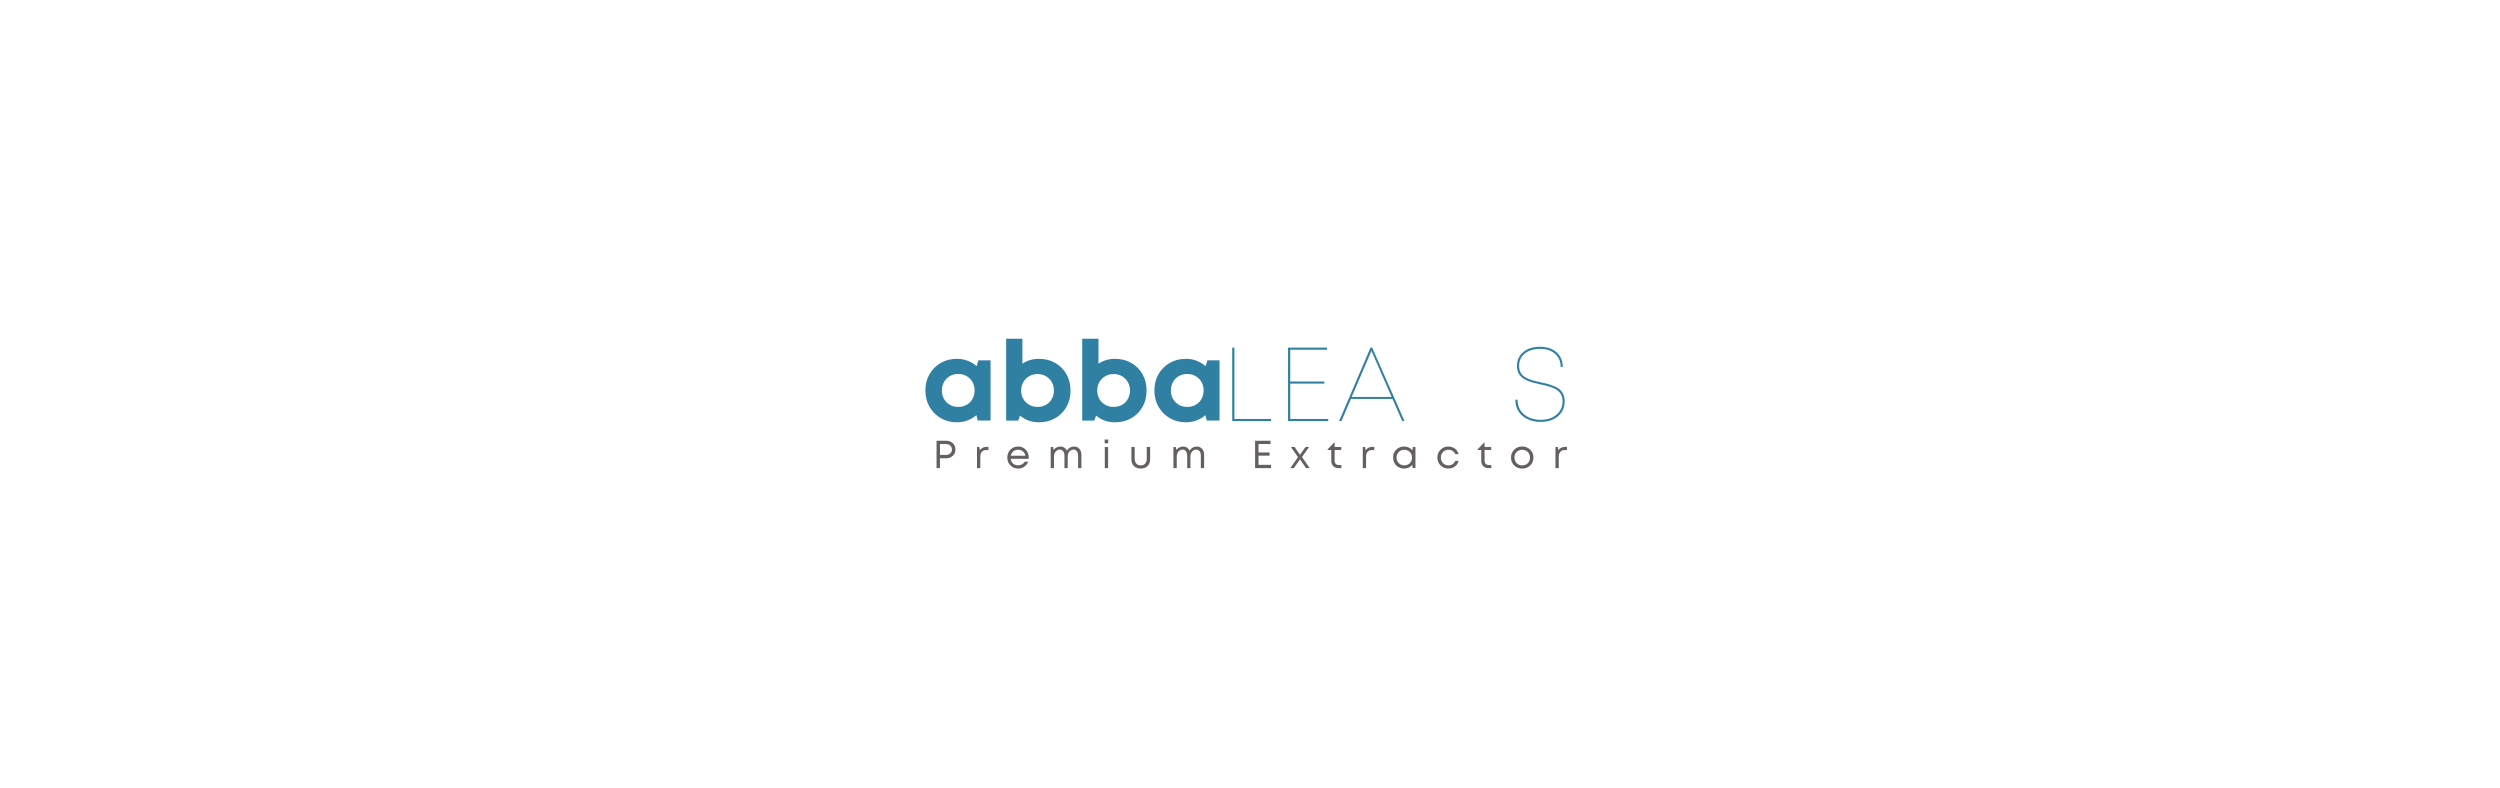
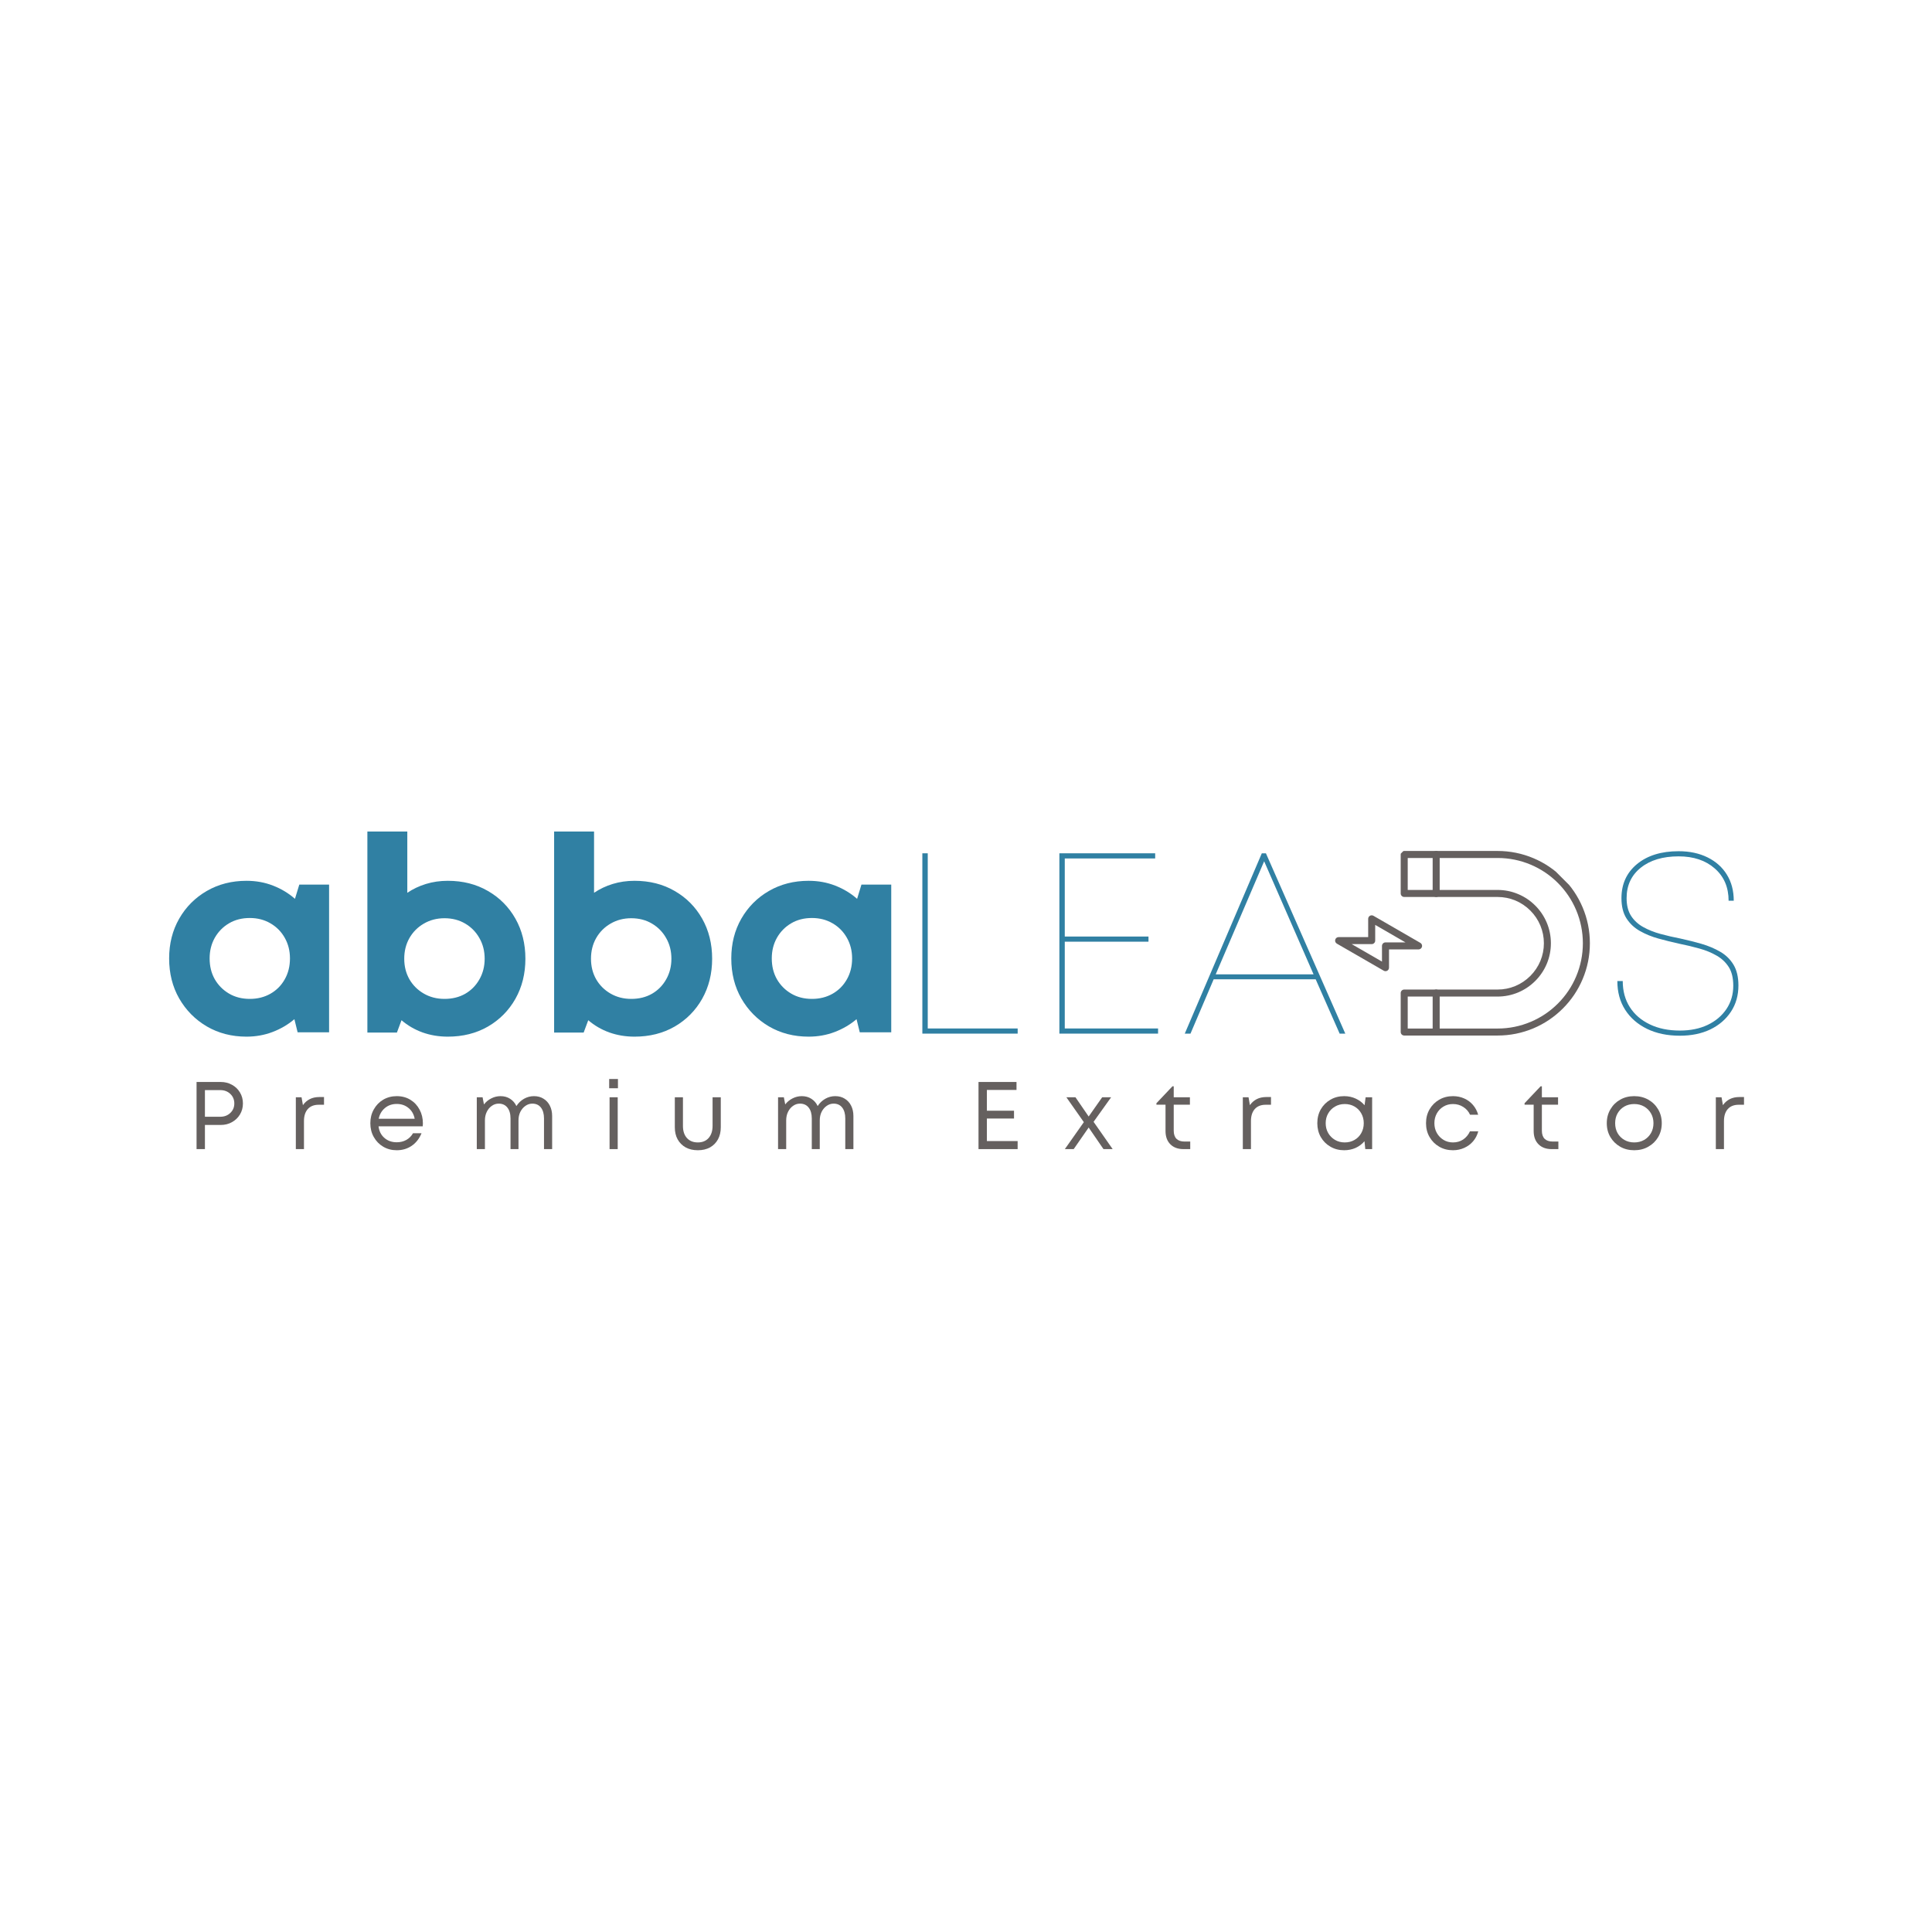
- <svg xmlns="http://www.w3.org/2000/svg" width="486" zoomAndPan="magnify" viewBox="0 0 375 375" height="153" preserveAspectRatio="xMidYMid meet" version="1.0">
+ <svg xmlns="http://www.w3.org/2000/svg" width="500" zoomAndPan="magnify" viewBox="0 0 375 375" height="500" preserveAspectRatio="xMidYMid meet" version="1.0">
  <defs>
    <g />
    <clipPath id="35530a7c7d">
      <path d="M 271 165 L 309 165 L 309 201 L 271 201 Z M 271 165 " clip-rule="nonzero" />
    </clipPath>
    <clipPath id="73f8780851">
      <path d="M 285.188 213.91 L 254.43 183.152 L 285.188 152.391 L 315.949 183.152 Z M 285.188 213.91 " clip-rule="nonzero" />
    </clipPath>
    <clipPath id="9e6e0bd21d">
      <path d="M 285.188 213.91 L 254.43 183.152 L 285.188 152.391 L 315.949 183.152 Z M 285.188 213.91 " clip-rule="nonzero" />
    </clipPath>
    <clipPath id="191d86f91e">
      <path d="M 278 165 L 280 165 L 280 175 L 278 175 Z M 278 165 " clip-rule="nonzero" />
    </clipPath>
    <clipPath id="7d26aefaa3">
      <path d="M 285.188 213.91 L 254.43 183.152 L 285.188 152.391 L 315.949 183.152 Z M 285.188 213.91 " clip-rule="nonzero" />
    </clipPath>
    <clipPath id="f735659842">
      <path d="M 285.188 213.91 L 254.43 183.152 L 285.188 152.391 L 315.949 183.152 Z M 285.188 213.91 " clip-rule="nonzero" />
    </clipPath>
    <clipPath id="b107a1a517">
      <path d="M 278 192 L 280 192 L 280 201 L 278 201 Z M 278 192 " clip-rule="nonzero" />
    </clipPath>
    <clipPath id="648a9acab4">
      <path d="M 285.188 213.91 L 254.43 183.152 L 285.188 152.391 L 315.949 183.152 Z M 285.188 213.91 " clip-rule="nonzero" />
    </clipPath>
    <clipPath id="3ac8cea589">
      <path d="M 285.188 213.91 L 254.43 183.152 L 285.188 152.391 L 315.949 183.152 Z M 285.188 213.91 " clip-rule="nonzero" />
    </clipPath>
    <clipPath id="eb69b66260">
      <path d="M 259 177 L 277 177 L 277 189 L 259 189 Z M 259 177 " clip-rule="nonzero" />
    </clipPath>
    <clipPath id="b093d8f352">
      <path d="M 285.188 213.91 L 254.43 183.152 L 285.188 152.391 L 315.949 183.152 Z M 285.188 213.91 " clip-rule="nonzero" />
    </clipPath>
    <clipPath id="fa25b84ec1">
      <path d="M 285.188 213.91 L 254.43 183.152 L 285.188 152.391 L 315.949 183.152 Z M 285.188 213.91 " clip-rule="nonzero" />
    </clipPath>
  </defs>
  <g fill="#3080a3" fill-opacity="1">
    <g transform="translate(30.97016, 200.4162)">
      <g>
        <path d="M 27.125 -28.719 L 32.906 -28.719 L 32.906 -0.047 L 26.797 -0.047 L 26.172 -2.594 C 24.93 -1.539 23.52 -0.711 21.938 -0.109 C 20.363 0.492 18.676 0.797 16.875 0.797 C 14.008 0.797 11.441 0.133 9.172 -1.188 C 6.91 -2.52 5.125 -4.328 3.812 -6.609 C 2.508 -8.891 1.859 -11.484 1.859 -14.391 C 1.859 -17.254 2.508 -19.828 3.812 -22.109 C 5.125 -24.391 6.91 -26.18 9.172 -27.484 C 11.441 -28.797 14.008 -29.453 16.875 -29.453 C 18.719 -29.453 20.438 -29.141 22.031 -28.516 C 23.625 -27.898 25.039 -27.047 26.281 -25.953 Z M 17.516 -6.531 C 19.004 -6.531 20.336 -6.863 21.516 -7.531 C 22.703 -8.207 23.629 -9.141 24.297 -10.328 C 24.973 -11.516 25.312 -12.867 25.312 -14.391 C 25.312 -15.867 24.973 -17.203 24.297 -18.391 C 23.629 -19.578 22.703 -20.516 21.516 -21.203 C 20.336 -21.891 19.004 -22.234 17.516 -22.234 C 15.992 -22.234 14.648 -21.891 13.484 -21.203 C 12.316 -20.516 11.395 -19.578 10.719 -18.391 C 10.051 -17.203 9.719 -15.867 9.719 -14.391 C 9.719 -12.867 10.051 -11.52 10.719 -10.344 C 11.395 -9.176 12.316 -8.25 13.484 -7.562 C 14.648 -6.875 15.992 -6.531 17.516 -6.531 Z M 17.516 -6.531 " />
      </g>
    </g>
  </g>
  <g fill="#3080a3" fill-opacity="1">
    <g transform="translate(67.5886, 200.4162)">
      <g>
        <path d="M 19.328 -29.453 C 22.254 -29.453 24.848 -28.797 27.109 -27.484 C 29.379 -26.18 31.16 -24.391 32.453 -22.109 C 33.742 -19.828 34.391 -17.234 34.391 -14.328 C 34.391 -11.43 33.742 -8.836 32.453 -6.547 C 31.16 -4.266 29.379 -2.469 27.109 -1.156 C 24.848 0.145 22.254 0.797 19.328 0.797 C 17.586 0.797 15.957 0.523 14.438 -0.016 C 12.914 -0.566 11.551 -1.359 10.344 -2.391 L 9.453 0 L 3.719 0 L 3.719 -39.016 L 11.469 -39.016 L 11.469 -27.125 C 12.562 -27.863 13.77 -28.438 15.094 -28.844 C 16.426 -29.25 17.836 -29.453 19.328 -29.453 Z M 18.688 -6.531 C 20.207 -6.531 21.551 -6.863 22.719 -7.531 C 23.883 -8.207 24.801 -9.141 25.469 -10.328 C 26.145 -11.516 26.484 -12.848 26.484 -14.328 C 26.484 -15.816 26.145 -17.148 25.469 -18.328 C 24.801 -19.516 23.883 -20.453 22.719 -21.141 C 21.551 -21.836 20.207 -22.188 18.688 -22.188 C 17.195 -22.188 15.859 -21.836 14.672 -21.141 C 13.484 -20.453 12.551 -19.516 11.875 -18.328 C 11.207 -17.148 10.875 -15.816 10.875 -14.328 C 10.875 -12.848 11.207 -11.52 11.875 -10.344 C 12.551 -9.176 13.484 -8.25 14.672 -7.562 C 15.859 -6.875 17.195 -6.531 18.688 -6.531 Z M 18.688 -6.531 " />
      </g>
    </g>
  </g>
  <g fill="#3080a3" fill-opacity="1">
    <g transform="translate(103.8356, 200.4162)">
      <g>
        <path d="M 19.328 -29.453 C 22.254 -29.453 24.848 -28.797 27.109 -27.484 C 29.379 -26.18 31.16 -24.391 32.453 -22.109 C 33.742 -19.828 34.391 -17.234 34.391 -14.328 C 34.391 -11.43 33.742 -8.836 32.453 -6.547 C 31.16 -4.266 29.379 -2.469 27.109 -1.156 C 24.848 0.145 22.254 0.797 19.328 0.797 C 17.586 0.797 15.957 0.523 14.438 -0.016 C 12.914 -0.566 11.551 -1.359 10.344 -2.391 L 9.453 0 L 3.719 0 L 3.719 -39.016 L 11.469 -39.016 L 11.469 -27.125 C 12.562 -27.863 13.77 -28.438 15.094 -28.844 C 16.426 -29.25 17.836 -29.453 19.328 -29.453 Z M 18.688 -6.531 C 20.207 -6.531 21.551 -6.863 22.719 -7.531 C 23.883 -8.207 24.801 -9.141 25.469 -10.328 C 26.145 -11.516 26.484 -12.848 26.484 -14.328 C 26.484 -15.816 26.145 -17.148 25.469 -18.328 C 24.801 -19.516 23.883 -20.453 22.719 -21.141 C 21.551 -21.836 20.207 -22.188 18.688 -22.188 C 17.195 -22.188 15.859 -21.836 14.672 -21.141 C 13.484 -20.453 12.551 -19.516 11.875 -18.328 C 11.207 -17.148 10.875 -15.816 10.875 -14.328 C 10.875 -12.848 11.207 -11.52 11.875 -10.344 C 12.551 -9.176 13.484 -8.25 14.672 -7.562 C 15.859 -6.875 17.195 -6.531 18.688 -6.531 Z M 18.688 -6.531 " />
      </g>
    </g>
  </g>
  <g fill="#3080a3" fill-opacity="1">
    <g transform="translate(140.0825, 200.4162)">
      <g>
        <path d="M 27.125 -28.719 L 32.906 -28.719 L 32.906 -0.047 L 26.797 -0.047 L 26.172 -2.594 C 24.93 -1.539 23.52 -0.711 21.938 -0.109 C 20.363 0.492 18.676 0.797 16.875 0.797 C 14.008 0.797 11.441 0.133 9.172 -1.188 C 6.91 -2.52 5.125 -4.328 3.812 -6.609 C 2.508 -8.891 1.859 -11.484 1.859 -14.391 C 1.859 -17.254 2.508 -19.828 3.812 -22.109 C 5.125 -24.391 6.91 -26.18 9.172 -27.484 C 11.441 -28.797 14.008 -29.453 16.875 -29.453 C 18.719 -29.453 20.438 -29.141 22.031 -28.516 C 23.625 -27.898 25.039 -27.047 26.281 -25.953 Z M 17.516 -6.531 C 19.004 -6.531 20.336 -6.863 21.516 -7.531 C 22.703 -8.207 23.629 -9.141 24.297 -10.328 C 24.973 -11.516 25.312 -12.867 25.312 -14.391 C 25.312 -15.867 24.973 -17.203 24.297 -18.391 C 23.629 -19.578 22.703 -20.516 21.516 -21.203 C 20.336 -21.891 19.004 -22.234 17.516 -22.234 C 15.992 -22.234 14.648 -21.891 13.484 -21.203 C 12.316 -20.516 11.395 -19.578 10.719 -18.391 C 10.051 -17.203 9.719 -15.867 9.719 -14.391 C 9.719 -12.867 10.051 -11.52 10.719 -10.344 C 11.395 -9.176 12.316 -8.25 13.484 -7.562 C 14.648 -6.875 15.992 -6.531 17.516 -6.531 Z M 17.516 -6.531 " />
      </g>
    </g>
  </g>
  <g fill="#3080a3" fill-opacity="1">
    <g transform="translate(173.5282, 200.625)">
      <g>
        <path d="M 6.547 -1 L 24 -1 L 24 0 L 5.5 0 L 5.5 -35 L 6.547 -35 Z M 6.547 -1 " />
      </g>
    </g>
  </g>
  <g fill="#3080a3" fill-opacity="1">
    <g transform="translate(200.1243, 200.625)">
      <g>
        <path d="M 6.547 -1 L 24.656 -1 L 24.656 0 L 5.5 0 L 5.5 -35 L 24.094 -35 L 24.094 -34 L 6.547 -34 L 6.547 -18.844 L 22.797 -18.844 L 22.797 -17.844 L 6.547 -17.844 Z M 6.547 -1 " />
      </g>
    </g>
  </g>
  <g fill="#3080a3" fill-opacity="1">
    <g transform="translate(228.6201, 200.625)">
      <g>
        <path d="M 31.406 0 L 26.75 -10.547 L 6.953 -10.547 L 2.453 0 L 1.344 0 L 16.297 -35 L 17.094 -35 L 32.5 0 Z M 16.75 -33.453 L 7.344 -11.5 L 26.344 -11.5 Z M 16.75 -33.453 " />
      </g>
    </g>
  </g>
  <g fill="#3080a3" fill-opacity="1">
    <g transform="translate(263.9735, 200.625)">
      <g />
    </g>
  </g>
  <g fill="#3080a3" fill-opacity="1">
    <g transform="translate(279.7213, 200.625)">
      <g />
    </g>
  </g>
  <g fill="#3080a3" fill-opacity="1">
    <g transform="translate(295.4691, 200.625)">
      <g />
    </g>
  </g>
  <g fill="#3080a3" fill-opacity="1">
    <g transform="translate(311.2235, 200.625)">
      <g>
        <path d="M 14.844 0.406 C 12.414 0.406 10.289 -0.035 8.469 -0.922 C 6.656 -1.805 5.238 -3.039 4.219 -4.625 C 3.207 -6.207 2.703 -8.066 2.703 -10.203 L 3.75 -10.203 C 3.75 -8.266 4.207 -6.578 5.125 -5.141 C 6.039 -3.711 7.332 -2.598 9 -1.797 C 10.664 -0.992 12.613 -0.594 14.844 -0.594 C 16.883 -0.594 18.676 -0.957 20.219 -1.688 C 21.77 -2.426 22.988 -3.453 23.875 -4.766 C 24.758 -6.086 25.203 -7.598 25.203 -9.297 C 25.203 -10.797 24.91 -12.004 24.328 -12.922 C 23.742 -13.836 22.957 -14.578 21.969 -15.141 C 20.988 -15.711 19.875 -16.172 18.625 -16.516 C 17.375 -16.867 16.066 -17.18 14.703 -17.453 C 13.336 -17.754 11.992 -18.086 10.672 -18.453 C 9.359 -18.816 8.16 -19.305 7.078 -19.922 C 5.992 -20.535 5.125 -21.352 4.469 -22.375 C 3.82 -23.395 3.5 -24.703 3.5 -26.297 C 3.5 -29.035 4.504 -31.238 6.516 -32.906 C 8.535 -34.57 11.227 -35.406 14.594 -35.406 C 16.727 -35.406 18.602 -35.004 20.219 -34.203 C 21.844 -33.398 23.094 -32.281 23.969 -30.844 C 24.852 -29.414 25.297 -27.734 25.297 -25.797 L 24.297 -25.797 C 24.297 -28.398 23.406 -30.484 21.625 -32.047 C 19.844 -33.617 17.5 -34.406 14.594 -34.406 C 11.531 -34.406 9.082 -33.672 7.25 -32.203 C 5.414 -30.734 4.5 -28.766 4.5 -26.297 C 4.5 -24.898 4.789 -23.75 5.375 -22.844 C 5.957 -21.945 6.75 -21.223 7.75 -20.672 C 8.75 -20.117 9.863 -19.676 11.094 -19.344 C 12.332 -19.008 13.617 -18.711 14.953 -18.453 C 16.348 -18.148 17.711 -17.805 19.047 -17.422 C 20.379 -17.035 21.586 -16.523 22.672 -15.891 C 23.754 -15.266 24.613 -14.426 25.25 -13.375 C 25.883 -12.32 26.203 -10.977 26.203 -9.344 C 26.203 -7.414 25.719 -5.719 24.75 -4.25 C 23.781 -2.781 22.445 -1.633 20.75 -0.812 C 19.051 0 17.082 0.406 14.844 0.406 Z M 14.844 0.406 " />
      </g>
    </g>
  </g>
  <g fill="#65605f" fill-opacity="1">
    <g transform="translate(36.37032, 223.0417)">
      <g>
        <path d="M 6.469 -13.031 C 7.281 -13.031 8.008 -12.848 8.656 -12.484 C 9.312 -12.129 9.828 -11.633 10.203 -11 C 10.586 -10.375 10.781 -9.66 10.781 -8.859 C 10.781 -8.066 10.586 -7.352 10.203 -6.719 C 9.828 -6.094 9.312 -5.598 8.656 -5.234 C 8.008 -4.867 7.281 -4.688 6.469 -4.688 L 3.406 -4.688 L 3.406 0 L 1.781 0 L 1.781 -13.031 Z M 6.375 -6.281 C 7.164 -6.281 7.816 -6.523 8.328 -7.016 C 8.848 -7.504 9.109 -8.117 9.109 -8.859 C 9.109 -9.609 8.848 -10.227 8.328 -10.719 C 7.816 -11.207 7.164 -11.453 6.375 -11.453 L 3.406 -11.453 L 3.406 -6.281 Z M 6.375 -6.281 " />
      </g>
    </g>
  </g>
  <g fill="#65605f" fill-opacity="1">
    <g transform="translate(55.81262, 223.0417)">
      <g>
        <path d="M 6.188 -10.109 L 7.078 -10.109 L 7.078 -8.609 L 6.047 -8.609 C 5.129 -8.609 4.422 -8.328 3.922 -7.766 C 3.43 -7.203 3.188 -6.43 3.188 -5.453 L 3.188 0 L 1.609 0 L 1.609 -10.062 L 2.719 -10.062 L 2.984 -8.531 C 3.336 -9.039 3.781 -9.43 4.312 -9.703 C 4.844 -9.973 5.469 -10.109 6.188 -10.109 Z M 6.188 -10.109 " />
      </g>
    </g>
  </g>
  <g fill="#65605f" fill-opacity="1">
    <g transform="translate(71.08378, 223.0417)">
      <g>
-         <path d="M 11 -4.984 C 11 -4.891 10.992 -4.797 10.984 -4.703 C 10.973 -4.609 10.969 -4.516 10.969 -4.422 L 2.391 -4.422 C 2.504 -3.484 2.883 -2.734 3.531 -2.172 C 4.176 -1.609 4.973 -1.328 5.922 -1.328 C 6.617 -1.328 7.238 -1.477 7.781 -1.781 C 8.332 -2.094 8.766 -2.523 9.078 -3.078 L 10.734 -3.078 C 10.305 -2.035 9.672 -1.223 8.828 -0.641 C 7.984 -0.066 7.016 0.219 5.922 0.219 C 4.953 0.219 4.078 -0.008 3.297 -0.469 C 2.523 -0.926 1.914 -1.551 1.469 -2.344 C 1.02 -3.133 0.797 -4.031 0.797 -5.031 C 0.797 -6.02 1.02 -6.91 1.469 -7.703 C 1.914 -8.504 2.523 -9.133 3.297 -9.594 C 4.078 -10.051 4.953 -10.281 5.922 -10.281 C 6.941 -10.281 7.832 -10.039 8.594 -9.562 C 9.352 -9.094 9.941 -8.457 10.359 -7.656 C 10.785 -6.863 11 -5.973 11 -4.984 Z M 5.922 -8.766 C 5.016 -8.766 4.25 -8.5 3.625 -7.969 C 3 -7.445 2.598 -6.754 2.422 -5.891 L 9.406 -5.891 C 9.238 -6.773 8.836 -7.473 8.203  -7.984 C 7.578 -8.504 6.816 -8.766 5.922 -8.766 Z M 5.922 -8.766 " />
+         <path d="M 11 -4.984 C 11 -4.891 10.992 -4.797 10.984 -4.703 C 10.973 -4.609 10.969 -4.516 10.969 -4.422 L 2.391 -4.422 C 2.504 -3.484 2.883 -2.734 3.531 -2.172 C 4.176 -1.609 4.973 -1.328 5.922 -1.328 C 6.617 -1.328 7.238 -1.477 7.781 -1.781 C 8.332 -2.094 8.766 -2.523 9.078 -3.078 L 10.734 -3.078 C 10.305 -2.035 9.672 -1.223 8.828 -0.641 C 7.984 -0.066 7.016 0.219 5.922 0.219 C 4.953 0.219 4.078 -0.008 3.297 -0.469 C 2.523 -0.926 1.914 -1.551 1.469 -2.344 C 1.02 -3.133 0.797 -4.031 0.797 -5.031 C 0.797 -6.02 1.02 -6.91 1.469 -7.703 C 1.914 -8.504 2.523 -9.133 3.297 -9.594 C 4.078 -10.051 4.953 -10.281 5.922 -10.281 C 6.941 -10.281 7.832 -10.039 8.594 -9.562 C 9.352 -9.094 9.941 -8.457 10.359 -7.656 C 10.785 -6.863 11 -5.973 11 -4.984 Z M 5.922 -8.766 C 5.016 -8.766 4.25 -8.5 3.625 -7.969 C 3 -7.445 2.598 -6.754 2.422 -5.891 L 9.406 -5.891 C 9.238 -6.773 8.836 -7.473 8.203 -7.984 C 7.578 -8.504 6.816 -8.766 5.922 -8.766 Z M 5.922 -8.766 " />
      </g>
    </g>
  </g>
  <g fill="#65605f" fill-opacity="1">
    <g transform="translate(90.93575, 223.0417)">
      <g>
        <path d="M 12.703 -10.281 C 13.422 -10.281 14.039 -10.113 14.562 -9.781 C 15.094 -9.457 15.504 -9.004 15.797 -8.422 C 16.086 -7.848 16.234 -7.18 16.234 -6.422 L 16.234 0 L 14.656 0 L 14.656 -5.938 C 14.656 -6.844 14.457 -7.551 14.062 -8.062 C 13.664 -8.57 13.109 -8.828 12.391 -8.828 C 11.898 -8.828 11.453 -8.68 11.047 -8.391 C 10.641 -8.109 10.312 -7.723 10.062 -7.234 C 9.82 -6.742 9.703 -6.188 9.703 -5.562 L 9.703 0 L 8.156 0 L 8.156 -5.938 C 8.156 -6.844 7.953 -7.551 7.547 -8.062 C 7.148 -8.57 6.586 -8.828 5.859 -8.828 C 5.367 -8.828 4.922 -8.68 4.516 -8.391 C 4.109 -8.109 3.785 -7.723 3.547 -7.234 C 3.305 -6.742 3.188 -6.188 3.188 -5.562 L 3.188 0 L 1.609 0 L 1.609 -10.062 L 2.734 -10.062 L 3 -8.672 C 3.383 -9.172 3.859 -9.562 4.422 -9.844 C 4.984 -10.133 5.582 -10.281 6.219 -10.281 C 6.926 -10.281 7.547 -10.109 8.078 -9.766 C 8.617 -9.422 9.023 -8.953 9.297 -8.359 C 9.68 -8.953 10.172 -9.422 10.766 -9.766 C 11.367 -10.109 12.016 -10.281 12.703 -10.281 Z M 12.703 -10.281 " />
      </g>
    </g>
  </g>
  <g fill="#65605f" fill-opacity="1">
    <g transform="translate(116.7092, 223.0417)">
      <g>
        <path d="M 1.531 -11.812 L 1.531 -13.609 L 3.234 -13.609 L 3.234 -11.812 Z M 1.609 0 L 1.609 -10.062 L 3.188 -10.062 L 3.188 0 Z M 1.609 0 " />
      </g>
    </g>
  </g>
  <g fill="#65605f" fill-opacity="1">
    <g transform="translate(129.5597, 223.0417)">
      <g>
        <path d="M 5.891 0.219 C 4.984 0.219 4.195 0.035 3.531 -0.328 C 2.863 -0.703 2.344 -1.223 1.969 -1.891 C 1.602 -2.555 1.422 -3.344 1.422 -4.25 L 1.422 -10.062 L 3 -10.062 L 3 -4.5 C 3 -3.508 3.254 -2.727 3.766 -2.156 C 4.285 -1.582 4.992 -1.297 5.891 -1.297 C 6.773 -1.297 7.473 -1.582 7.984 -2.156 C 8.492 -2.738 8.75 -3.52 8.75 -4.5 L 8.75 -10.062 L 10.344 -10.062 L 10.344 -4.25 C 10.344 -3.344 10.16 -2.555 9.797 -1.891 C 9.43 -1.223 8.914 -0.703 8.25 -0.328 C 7.582 0.035 6.797 0.219 5.891 0.219 Z M 5.891 0.219 " />
      </g>
    </g>
  </g>
  <g fill="#65605f" fill-opacity="1">
    <g transform="translate(149.4116, 223.0417)">
      <g>
        <path d="M 12.703 -10.281 C 13.422 -10.281 14.039 -10.113 14.562 -9.781 C 15.094 -9.457 15.504 -9.004 15.797 -8.422 C 16.086 -7.848 16.234 -7.18 16.234 -6.422 L 16.234 0 L 14.656 0 L 14.656 -5.938 C 14.656 -6.844 14.457 -7.551 14.062 -8.062 C 13.664 -8.57 13.109 -8.828 12.391 -8.828 C 11.898 -8.828 11.453 -8.68 11.047 -8.391 C 10.641 -8.109 10.312 -7.723 10.062 -7.234 C 9.82 -6.742 9.703 -6.188 9.703 -5.562 L 9.703 0 L 8.156 0 L 8.156 -5.938 C 8.156 -6.844 7.953 -7.551 7.547 -8.062 C 7.148 -8.57 6.586 -8.828 5.859 -8.828 C 5.367 -8.828 4.922 -8.68 4.516 -8.391 C 4.109 -8.109 3.785 -7.723 3.547 -7.234 C 3.305 -6.742 3.188 -6.188 3.188 -5.562 L 3.188 0 L 1.609 0 L 1.609 -10.062 L 2.734 -10.062 L 3 -8.672 C 3.383 -9.172 3.859 -9.562 4.422 -9.844 C 4.984 -10.133 5.582 -10.281 6.219 -10.281 C 6.926 -10.281 7.547 -10.109 8.078 -9.766 C 8.617 -9.422 9.023 -8.953 9.297 -8.359 C 9.68 -8.953 10.172 -9.422 10.766 -9.766 C 11.367 -10.109 12.016 -10.281 12.703 -10.281 Z M 12.703 -10.281 " />
      </g>
    </g>
  </g>
  <g fill="#65605f" fill-opacity="1">
    <g transform="translate(175.1851, 223.0417)">
      <g />
    </g>
  </g>
  <g fill="#65605f" fill-opacity="1">
    <g transform="translate(188.1473, 223.0417)">
      <g>
        <path d="M 3.406 -1.562 L 9.375 -1.562 L 9.375 0 L 1.781 0 L 1.781 -13.031 L 9.156 -13.031 L 9.156 -11.484 L 3.406 -11.484 L 3.406 -7.453 L 8.672 -7.453 L 8.672 -5.938 L 3.406 -5.938 Z M 3.406 -1.562 " />
      </g>
    </g>
  </g>
  <g fill="#65605f" fill-opacity="1">
    <g transform="translate(206.5282, 223.0417)">
      <g>
        <path d="M 9.438 0 L 7.656 0 L 4.781 -4.188 L 1.875 0 L 0.156 0 L 3.844 -5.234 L 0.453 -10.062 L 2.219 -10.062 L 4.781 -6.328 L 7.406 -10.062 L 9.141 -10.062 L 5.734 -5.297 Z M 9.438 0 " />
      </g>
    </g>
  </g>
  <g fill="#65605f" fill-opacity="1">
    <g transform="translate(224.1642, 223.0417)">
      <g>
        <path d="M 5.75 -1.469 L 6.859 -1.469 L 6.859 0 L 5.547 0 C 4.473 0 3.625 -0.312 3 -0.938 C 2.375 -1.562 2.062 -2.422 2.062 -3.516 L 2.062 -8.625 L 0.297 -8.625 L 0.297 -8.906 L 3.406 -12.188 L 3.656 -12.188 L 3.656 -10.062 L 6.797 -10.062 L 6.797 -8.625 L 3.656 -8.625 L 3.656 -3.578 C 3.656 -2.891 3.832 -2.363 4.188 -2 C 4.551 -1.645 5.07 -1.469 5.75 -1.469 Z M 5.75 -1.469 " />
      </g>
    </g>
  </g>
  <g fill="#65605f" fill-opacity="1">
    <g transform="translate(239.6216, 223.0417)">
      <g>
        <path d="M 6.188 -10.109 L 7.078 -10.109 L 7.078 -8.609 L 6.047 -8.609 C 5.129 -8.609 4.422 -8.328 3.922 -7.766 C 3.43 -7.203 3.188 -6.43 3.188 -5.453 L 3.188 0 L 1.609 0 L 1.609 -10.062 L 2.719 -10.062 L 2.984 -8.531 C 3.336 -9.039 3.781 -9.43 4.312 -9.703 C 4.844 -9.973 5.469 -10.109 6.188 -10.109 Z M 6.188 -10.109 " />
      </g>
    </g>
  </g>
  <g fill="#65605f" fill-opacity="1">
    <g transform="translate(254.8928, 223.0417)">
      <g>
        <path d="M 10.172 -10.062 L 11.438 -10.062 L 11.438 0 L 10.109 0 L 9.953 -1.531 C 9.484 -0.977 8.91 -0.547 8.234 -0.234 C 7.555 0.066 6.812 0.219 6 0.219 C 5.02 0.219 4.133 -0.008 3.344 -0.469 C 2.551 -0.926 1.926 -1.551 1.469 -2.344 C 1.02 -3.133 0.797 -4.031 0.797 -5.031 C 0.797 -6.031 1.02 -6.926 1.469 -7.719 C 1.926 -8.508 2.551 -9.133 3.344 -9.594 C 4.133 -10.051 5.02 -10.281 6 -10.281 C 6.832 -10.281 7.586 -10.117 8.266 -9.797 C 8.941 -9.484 9.508 -9.055 9.969 -8.516 Z M 6.125 -1.297 C 6.832 -1.297 7.461 -1.457 8.016 -1.781 C 8.578 -2.102 9.016 -2.547 9.328 -3.109 C 9.648 -3.68 9.812 -4.32 9.812 -5.031 C 9.812 -5.738 9.648 -6.375 9.328 -6.938 C 9.016 -7.5 8.578 -7.941 8.016 -8.266 C 7.461 -8.586 6.832 -8.75 6.125 -8.75 C 5.414 -8.75 4.781 -8.582 4.219 -8.25 C 3.664 -7.926 3.227 -7.484 2.906 -6.922 C 2.582 -6.367 2.422 -5.738 2.422 -5.031 C 2.422 -4.32 2.582 -3.688 2.906 -3.125 C 3.227 -2.57 3.664 -2.129 4.219 -1.797 C 4.781 -1.461 5.414 -1.297 6.125 -1.297 Z M 6.125 -1.297 " />
      </g>
    </g>
  </g>
  <g fill="#65605f" fill-opacity="1">
    <g transform="translate(275.9924, 223.0417)">
      <g>
        <path d="M 6.031 0.219 C 5.039 0.219 4.148 -0.008 3.359 -0.469 C 2.566 -0.926 1.941 -1.551 1.484 -2.344 C 1.023 -3.133 0.797 -4.031 0.797 -5.031 C 0.797 -6.031 1.023 -6.926 1.484 -7.719 C 1.941 -8.508 2.566 -9.133 3.359 -9.594 C 4.148 -10.051 5.039 -10.281 6.031 -10.281 C 6.82 -10.281 7.551 -10.129 8.219 -9.828 C 8.883 -9.535 9.445 -9.117 9.906 -8.578 C 10.375 -8.035 10.711 -7.398 10.922 -6.672 L 9.344 -6.672 C 9.051 -7.316 8.609 -7.82 8.016 -8.188 C 7.43 -8.562 6.77 -8.75 6.031 -8.75 C 5.332 -8.75 4.711 -8.582 4.172 -8.25 C 3.629 -7.926 3.203 -7.484 2.891 -6.922 C 2.578 -6.359 2.422 -5.727 2.422 -5.031 C 2.422 -4.332 2.578 -3.703 2.891 -3.141 C 3.211 -2.578 3.645 -2.129 4.188 -1.797 C 4.738 -1.461 5.352 -1.297 6.031 -1.297 C 6.77 -1.297 7.426 -1.484 8 -1.859 C 8.57 -2.242 9.016 -2.773 9.328 -3.453 L 10.938 -3.453 C 10.738 -2.703 10.398 -2.051 9.922 -1.5 C 9.453 -0.957 8.879 -0.535 8.203 -0.234 C 7.535 0.066 6.812 0.219 6.031 0.219 Z M 6.031 0.219 " />
      </g>
    </g>
  </g>
  <g fill="#65605f" fill-opacity="1">
    <g transform="translate(295.6209, 223.0417)">
      <g>
        <path d="M 5.75 -1.469 L 6.859 -1.469 L 6.859 0 L 5.547 0 C 4.473 0 3.625 -0.312 3 -0.938 C 2.375 -1.562 2.062 -2.422 2.062 -3.516 L 2.062 -8.625 L 0.297 -8.625 L 0.297 -8.906 L 3.406 -12.188 L 3.656 -12.188 L 3.656 -10.062 L 6.797 -10.062 L 6.797 -8.625 L 3.656 -8.625 L 3.656 -3.578 C 3.656 -2.891 3.832 -2.363 4.188 -2 C 4.551 -1.645 5.07 -1.469 5.75 -1.469 Z M 5.75 -1.469 " />
      </g>
    </g>
  </g>
  <g fill="#65605f" fill-opacity="1">
    <g transform="translate(311.0782, 223.0417)">
      <g>
        <path d="M 6.125 0.219 C 5.102 0.219 4.191 -0.008 3.391 -0.469 C 2.598 -0.926 1.969 -1.547 1.5 -2.328 C 1.031 -3.117 0.797 -4.02 0.797 -5.031 C 0.797 -6.031 1.031 -6.926 1.5 -7.719 C 1.969 -8.52 2.598 -9.145 3.391 -9.594 C 4.191 -10.051 5.102 -10.281 6.125 -10.281 C 7.145 -10.281 8.055 -10.051 8.859 -9.594 C 9.672 -9.133 10.305 -8.508 10.766 -7.719 C 11.234 -6.926 11.469 -6.031 11.469 -5.031 C 11.469 -4.02 11.234 -3.117 10.766 -2.328 C 10.305 -1.547 9.672 -0.926 8.859 -0.469 C 8.055 -0.008 7.145 0.219 6.125 0.219 Z M 6.125 -1.297 C 6.844 -1.297 7.484 -1.457 8.047 -1.781 C 8.609 -2.102 9.051 -2.547 9.375 -3.109 C 9.695 -3.672 9.859 -4.312 9.859 -5.031 C 9.859 -5.75 9.695 -6.383 9.375 -6.938 C 9.051 -7.5 8.609 -7.941 8.047 -8.266 C 7.484 -8.586 6.844 -8.75 6.125 -8.75 C 5.406 -8.75 4.766 -8.586 4.203 -8.266 C 3.648 -7.941 3.211 -7.5 2.891 -6.938 C 2.578 -6.383 2.422 -5.75 2.422 -5.031 C 2.422 -4.312 2.578 -3.672 2.891 -3.109 C 3.211 -2.547 3.656 -2.102 4.219 -1.781 C 4.781 -1.457 5.414 -1.297 6.125 -1.297 Z M 6.125 -1.297 " />
      </g>
    </g>
  </g>
  <g fill="#65605f" fill-opacity="1">
    <g transform="translate(331.433, 223.0417)">
      <g>
        <path d="M 6.188 -10.109 L 7.078 -10.109 L 7.078 -8.609 L 6.047 -8.609 C 5.129 -8.609 4.422 -8.328 3.922 -7.766 C 3.43 -7.203 3.188 -6.43 3.188 -5.453 L 3.188 0 L 1.609 0 L 1.609 -10.062 L 2.719 -10.062 L 2.984 -8.531 C 3.336 -9.039 3.781 -9.43 4.312 -9.703 C 4.844 -9.973 5.469 -10.109 6.188 -10.109 Z M 6.188 -10.109 " />
      </g>
    </g>
  </g>
+   <g clip-path="url(#35530a7c7d)">
+     <g clip-path="url(#73f8780851)">
+       <g clip-path="url(#9e6e0bd21d)">
+         <path fill="#65605f" d="M 307.234 183.086 C 307.23 180.852 306.793 178.684 305.93 176.645 C 305.098 174.672 303.902 172.902 302.387 171.383 C 300.867 169.863 299.098 168.672 297.125 167.836 C 295.082 166.973 292.914 166.535 290.684 166.535 L 273.238 166.535 L 273.238 172.738 L 290.684 172.738 C 292.078 172.738 293.43 173.012 294.707 173.555 C 295.938 174.074 297.043 174.82 297.996 175.773 C 298.945 176.723 299.691 177.828 300.215 179.062 C 300.754 180.336 301.027 181.691 301.027 183.086 C 301.027 184.48 300.754 185.832 300.215 187.109 C 299.691 188.34 298.945 189.449 297.996 190.398 C 297.043 191.348 295.938 192.094 294.707 192.617 C 293.43 193.156 292.078 193.43 290.684 193.434 L 273.238 193.43 L 273.238 199.637 L 290.684 199.637 C 292.914 199.637 295.082 199.199 297.125 198.332 C 299.098 197.5 300.867 196.309 302.387 194.789 C 303.906 193.27 305.098 191.5 305.93 189.527 C 306.793 187.484 307.23 185.316 307.234 183.086 Z M 303.348 170.418 C 304.992 172.062 306.281 173.977 307.184 176.113 C 308.121 178.324 308.594 180.668 308.594 183.086 C 308.594 185.5 308.121 187.848 307.184 190.059 C 306.285 192.191 304.992 194.109 303.348 195.75 C 301.703 197.395 299.789 198.688 297.656 199.59 C 295.445 200.523 293.098 200.996 290.684 200.996 L 272.559 200.996 C 272.379 200.996 272.203 200.926 272.074 200.797 C 271.949 200.672 271.875 200.496 271.875 200.316 L 271.875 192.75 C 271.875 192.375 272.18 192.07 272.559 192.07 L 290.684 192.07 C 293.078 192.07 295.332 191.133 297.031 189.434 C 298.73 187.734 299.668 185.48 299.668 183.086 C 299.668 180.691 298.73 178.434 297.031 176.734 C 295.332 175.035 293.078 174.102 290.684 174.102 L 272.559 174.102 C 272.18 174.102 271.875 173.797 271.875 173.422 L 271.875 165.855 C 271.875 165.676 271.949 165.5 272.074 165.371 C 272.203 165.246 272.379 165.172 272.559 165.172 L 290.684 165.172 C 293.098 165.172 295.445 165.648 297.656 166.582 C 299.789 167.484 301.707 168.777 303.348 170.418 " fill-opacity="1" fill-rule="nonzero" />
+       </g>
+     </g>
+   </g>
+   <g clip-path="url(#191d86f91e)">
+     <g clip-path="url(#7d26aefaa3)">
+       <g clip-path="url(#f735659842)">
+         <path fill="#65605f" d="M 279.242 165.371 C 279.363 165.496 279.441 165.668 279.441 165.855 L 279.441 173.422 C 279.441 173.797 279.137 174.102 278.758 174.102 C 278.383 174.102 278.078 173.797 278.078 173.422 L 278.078 165.855 C 278.078 165.477 278.383 165.172 278.758 165.172 C 278.949 165.172 279.117 165.25 279.242 165.371 " fill-opacity="1" fill-rule="nonzero" />
+       </g>
+     </g>
+   </g>
+   <g clip-path="url(#b107a1a517)">
+     <g clip-path="url(#648a9acab4)">
+       <g clip-path="url(#3ac8cea589)">
+         <path fill="#65605f" d="M 279.242 192.27 C 279.363 192.391 279.441 192.562 279.441 192.75 L 279.441 200.316 C 279.441 200.691 279.137 200.996 278.758 200.996 C 278.383 200.996 278.078 200.691 278.078 200.316 L 278.078 192.75 C 278.078 192.375 278.383 192.07 278.758 192.07 C 278.949 192.07 279.117 192.145 279.242 192.27 " fill-opacity="1" fill-rule="nonzero" />
+       </g>
+     </g>
+   </g>
+   <g clip-path="url(#eb69b66260)">
+     <g clip-path="url(#b093d8f352)">
+       <g clip-path="url(#fa25b84ec1)">
+         <path fill="#65605f" d="M 268.242 186.645 L 268.242 183.598 C 268.242 183.418 268.316 183.246 268.445 183.117 C 268.57 182.988 268.746 182.918 268.926 182.918 L 272.801 182.918 L 266.926 179.523 L 266.926 182.57 C 266.926 182.949 266.621 183.254 266.242 183.254 L 262.367 183.254 Z M 275.824 183.117 C 275.996 183.285 276.066 183.535 276.004 183.773 C 275.922 184.074 275.652 184.281 275.344 184.281 L 269.605 184.281 L 269.605 187.824 C 269.605 188.07 269.477 188.293 269.266 188.414 C 269.055 188.535 268.797 188.539 268.586 188.414 L 259.484 183.16 C 259.219 183.008 259.086 182.691 259.168 182.395 C 259.246 182.098 259.516 181.891 259.824 181.891 L 265.562 181.891 L 265.562 178.344 C 265.562 178.102 265.691 177.875 265.902 177.754 C 266.113 177.633 266.375 177.633 266.586 177.754 L 275.684 183.008 C 275.738 183.039 275.785 183.074 275.824 183.117 " fill-opacity="1" fill-rule="nonzero" />
+       </g>
+     </g>
+   </g>
</svg>
